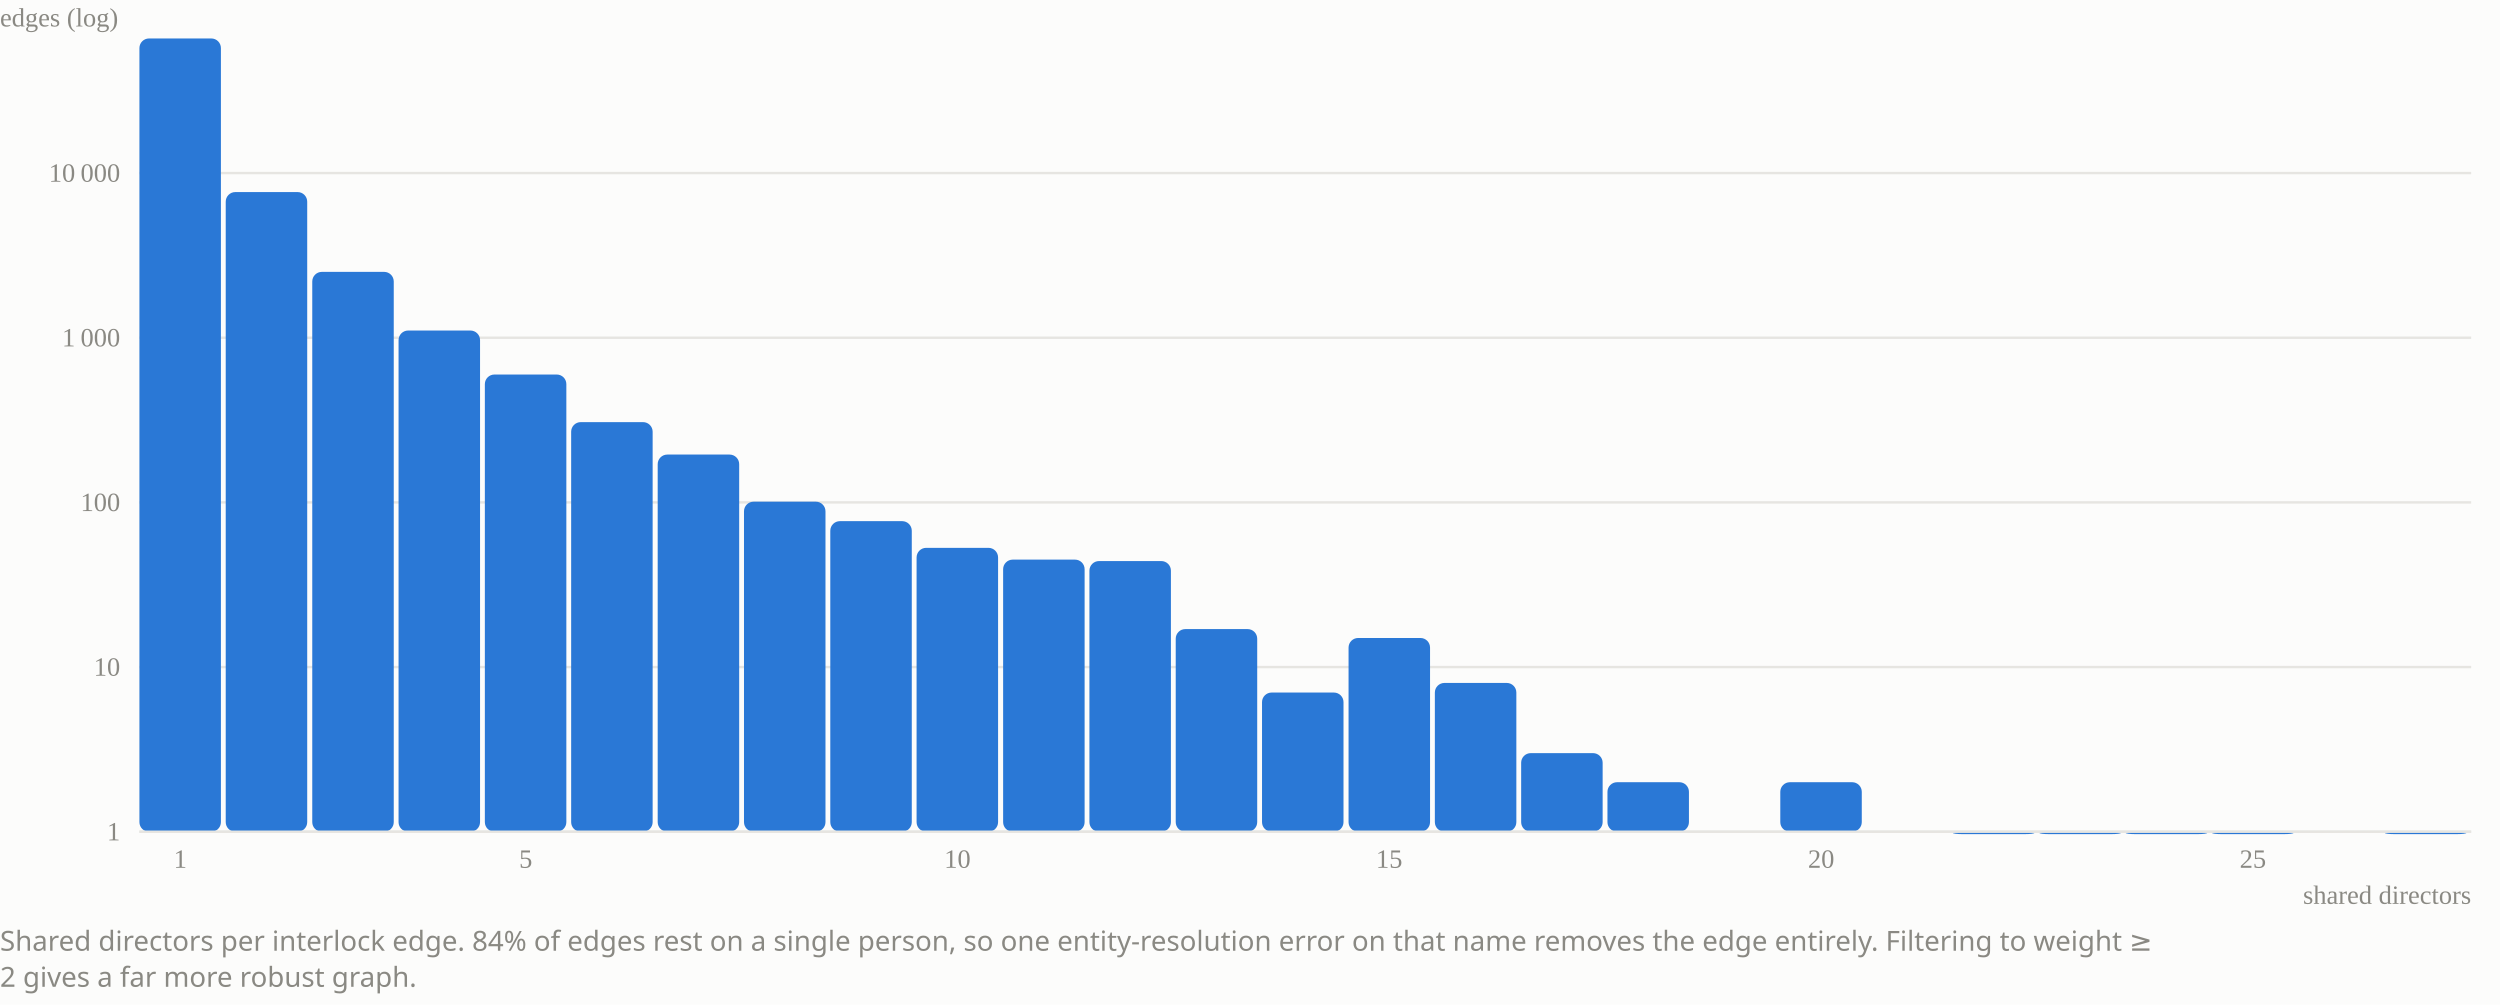
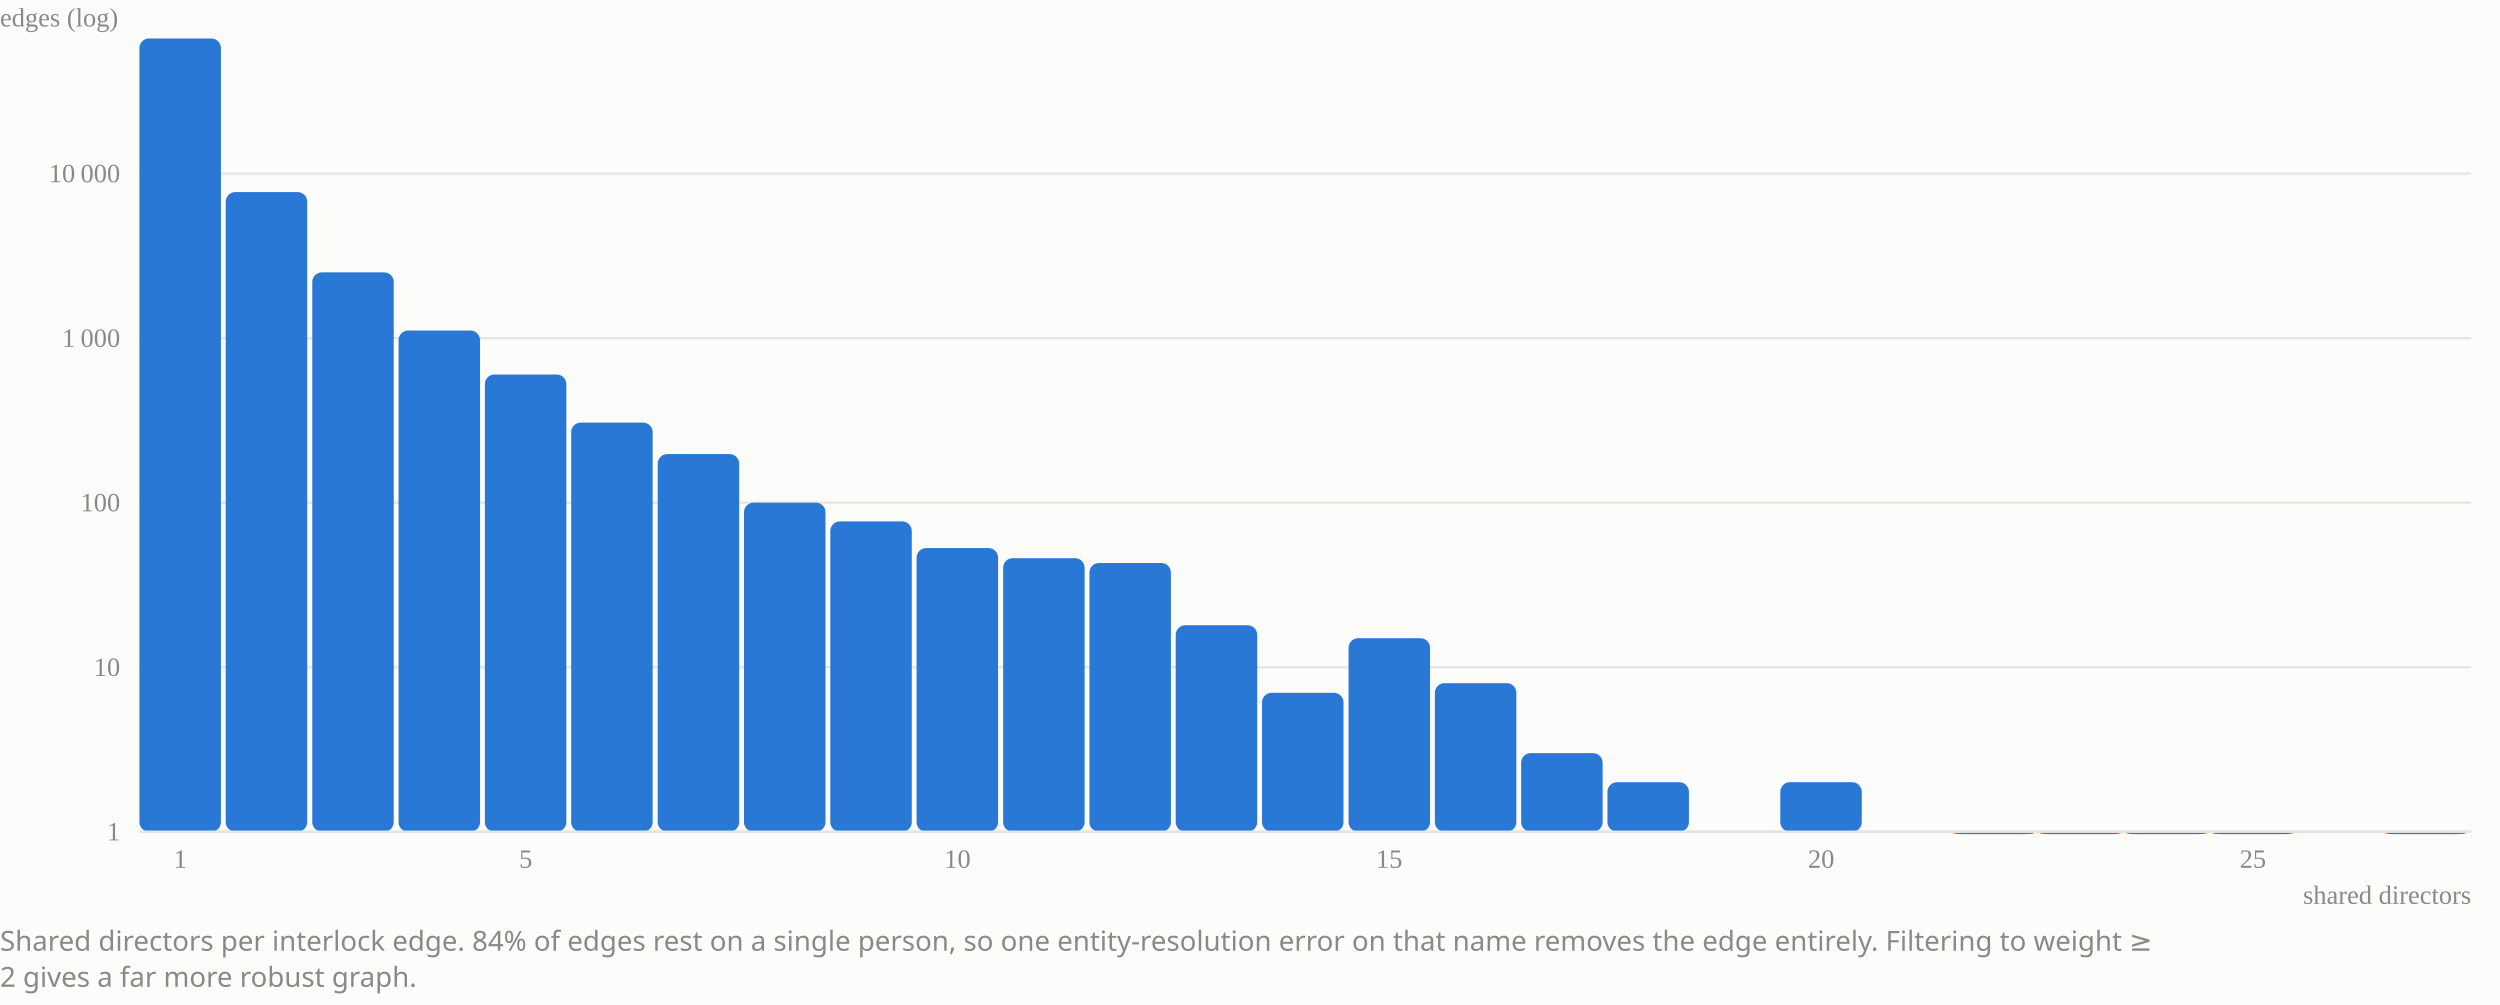
<svg xmlns="http://www.w3.org/2000/svg" viewBox="0 0 1040 418" width="1040" height="418" role="img" aria-label="How much each interlock rests on">
  <rect width="1040" height="418" fill="#fcfcfb" />
  <line x1="58.0" y1="346.0" x2="1028.0" y2="346.0" stroke="#e6e5e1" stroke-width="1" />
  <text x="50.0" y="349.6" text-anchor="end" font-size="11.0" fill="#8a8983">1</text>
-   <line x1="58.0" y1="277.5" x2="1028.0" y2="277.5" stroke="#e6e5e1" stroke-width="1" />
-   <text x="50.0" y="281.1" text-anchor="end" font-size="11.0" fill="#8a8983">10</text>
-   <line x1="58.0" y1="209.0" x2="1028.0" y2="209.0" stroke="#e6e5e1" stroke-width="1" />
-   <text x="50.0" y="212.6" text-anchor="end" font-size="11.0" fill="#8a8983">100</text>
-   <line x1="58.0" y1="140.5" x2="1028.0" y2="140.5" stroke="#e6e5e1" stroke-width="1" />
-   <text x="50.0" y="144.1" text-anchor="end" font-size="11.0" fill="#8a8983">1 000</text>
-   <line x1="58.0" y1="72.0" x2="1028.0" y2="72.0" stroke="#e6e5e1" stroke-width="1" />
-   <text x="50.0" y="75.6" text-anchor="end" font-size="11.0" fill="#8a8983">10 000</text>
+   <line x1="58.0" y1="277.6" x2="1028.0" y2="277.6" stroke="#e6e5e1" stroke-width="1" />
+   <text x="50.0" y="281.2" text-anchor="end" font-size="11.0" fill="#8a8983">10</text>
+   <line x1="58.0" y1="209.1" x2="1028.0" y2="209.1" stroke="#e6e5e1" stroke-width="1" />
+   <text x="50.0" y="212.7" text-anchor="end" font-size="11.0" fill="#8a8983">100</text>
+   <line x1="58.0" y1="140.7" x2="1028.0" y2="140.7" stroke="#e6e5e1" stroke-width="1" />
+   <text x="50.0" y="144.3" text-anchor="end" font-size="11.0" fill="#8a8983">1 000</text>
+   <line x1="58.0" y1="72.2" x2="1028.0" y2="72.2" stroke="#e6e5e1" stroke-width="1" />
+   <text x="50.0" y="75.8" text-anchor="end" font-size="11.0" fill="#8a8983">10 000</text>
  <g class="mk">
    <rect x="58.0" y="16.0" width="33.9" height="330.0" rx="4.0" fill="#2a78d6" />
  </g>
  <text x="75.0" y="361.0" text-anchor="middle" font-size="11.0" fill="#8a8983">1</text>
  <g class="mk">
    <rect x="93.9" y="79.9" width="33.9" height="266.1" rx="4.0" fill="#2a78d6" />
  </g>
  <g class="mk">
-     <rect x="129.9" y="113.1" width="33.9" height="232.9" rx="4.0" fill="#2a78d6" />
+     <rect x="129.9" y="113.3" width="33.9" height="232.7" rx="4.0" fill="#2a78d6" />
  </g>
  <g class="mk">
    <rect x="165.8" y="137.5" width="33.9" height="208.5" rx="4.0" fill="#2a78d6" />
  </g>
  <g class="mk">
    <rect x="201.7" y="155.8" width="33.9" height="190.2" rx="4.0" fill="#2a78d6" />
  </g>
  <text x="218.7" y="361.0" text-anchor="middle" font-size="11.0" fill="#8a8983">5</text>
  <g class="mk">
-     <rect x="237.6" y="175.6" width="33.9" height="170.4" rx="4.0" fill="#2a78d6" />
+     <rect x="237.6" y="175.8" width="33.9" height="170.2" rx="4.0" fill="#2a78d6" />
  </g>
  <g class="mk">
-     <rect x="273.6" y="189.1" width="33.9" height="156.9" rx="4.0" fill="#2a78d6" />
+     <rect x="273.6" y="188.9" width="33.9" height="157.1" rx="4.0" fill="#2a78d6" />
  </g>
  <g class="mk">
-     <rect x="309.5" y="208.7" width="33.9" height="137.3" rx="4.0" fill="#2a78d6" />
+     <rect x="309.5" y="209.1" width="33.9" height="136.9" rx="4.0" fill="#2a78d6" />
  </g>
  <g class="mk">
-     <rect x="345.4" y="216.8" width="33.9" height="129.2" rx="4.0" fill="#2a78d6" />
+     <rect x="345.4" y="216.9" width="33.9" height="129.1" rx="4.0" fill="#2a78d6" />
  </g>
  <g class="mk">
-     <rect x="381.3" y="227.9" width="33.9" height="118.1" rx="4.0" fill="#2a78d6" />
+     <rect x="381.3" y="228.0" width="33.9" height="118.0" rx="4.0" fill="#2a78d6" />
  </g>
  <text x="398.3" y="361.0" text-anchor="middle" font-size="11.0" fill="#8a8983">10</text>
  <g class="mk">
-     <rect x="417.3" y="232.8" width="33.9" height="113.2" rx="4.0" fill="#2a78d6" />
+     <rect x="417.3" y="232.2" width="33.9" height="113.8" rx="4.0" fill="#2a78d6" />
  </g>
  <g class="mk">
-     <rect x="453.2" y="233.4" width="33.9" height="112.6" rx="4.0" fill="#2a78d6" />
+     <rect x="453.2" y="234.2" width="33.9" height="111.8" rx="4.0" fill="#2a78d6" />
  </g>
  <g class="mk">
-     <rect x="489.1" y="261.7" width="33.9" height="84.3" rx="4.0" fill="#2a78d6" />
+     <rect x="489.1" y="260.1" width="33.9" height="85.9" rx="4.0" fill="#2a78d6" />
  </g>
  <g class="mk">
-     <rect x="525.0" y="288.1" width="33.9" height="57.9" rx="4.0" fill="#2a78d6" />
+     <rect x="525.0" y="288.2" width="33.9" height="57.8" rx="4.0" fill="#2a78d6" />
  </g>
  <g class="mk">
-     <rect x="561.0" y="265.4" width="33.9" height="80.6" rx="4.0" fill="#2a78d6" />
+     <rect x="561.0" y="265.5" width="33.9" height="80.5" rx="4.0" fill="#2a78d6" />
  </g>
  <text x="577.9" y="361.0" text-anchor="middle" font-size="11.0" fill="#8a8983">15</text>
  <g class="mk">
-     <rect x="596.9" y="284.1" width="33.9" height="61.9" rx="4.0" fill="#2a78d6" />
+     <rect x="596.9" y="284.2" width="33.9" height="61.8" rx="4.0" fill="#2a78d6" />
  </g>
  <g class="mk">
    <rect x="632.8" y="313.3" width="33.9" height="32.7" rx="4.0" fill="#2a78d6" />
  </g>
  <g class="mk">
    <rect x="668.7" y="325.4" width="33.9" height="20.6" rx="4.0" fill="#2a78d6" />
  </g>
  <g class="mk">
    <rect x="740.6" y="325.4" width="33.9" height="20.6" rx="4.0" fill="#2a78d6" />
  </g>
  <text x="757.6" y="361.0" text-anchor="middle" font-size="11.0" fill="#8a8983">20</text>
  <g class="mk">
    <rect x="812.4" y="346.0" width="33.9" height="1.0" rx="4.0" fill="#2a78d6" />
  </g>
  <g class="mk">
    <rect x="848.4" y="346.0" width="33.9" height="1.0" rx="4.0" fill="#2a78d6" />
  </g>
  <g class="mk">
    <rect x="884.3" y="346.0" width="33.9" height="1.0" rx="4.0" fill="#2a78d6" />
  </g>
  <g class="mk">
    <rect x="920.2" y="346.0" width="33.9" height="1.0" rx="4.0" fill="#2a78d6" />
  </g>
  <text x="937.2" y="361.0" text-anchor="middle" font-size="11.0" fill="#8a8983">25</text>
  <g class="mk">
    <rect x="992.1" y="346.0" width="33.9" height="1.0" rx="4.0" fill="#2a78d6" />
  </g>
  <line x1="58.0" y1="346.0" x2="1028.0" y2="346.0" stroke="#e6e5e1" stroke-width="1" />
  <text x="0.0" y="11.0" text-anchor="start" font-size="11.0" fill="#8a8983">edges (log)</text>
  <text x="1028.0" y="376.0" text-anchor="end" font-size="11.0" fill="#8a8983">shared directors</text>
  <g font-size="11.5" font-family="ui-sans-serif,system-ui,sans-serif" fill="#8a8983">
    <text x="0" y="395.5">Shared directors per interlock edge. 84% of edges rest on a single person, so one entity-resolution error on that name removes the edge entirely. Filtering to weight ≥</text>
    <text x="0" y="410.5">2 gives a far more robust graph.</text>
  </g>
</svg>
